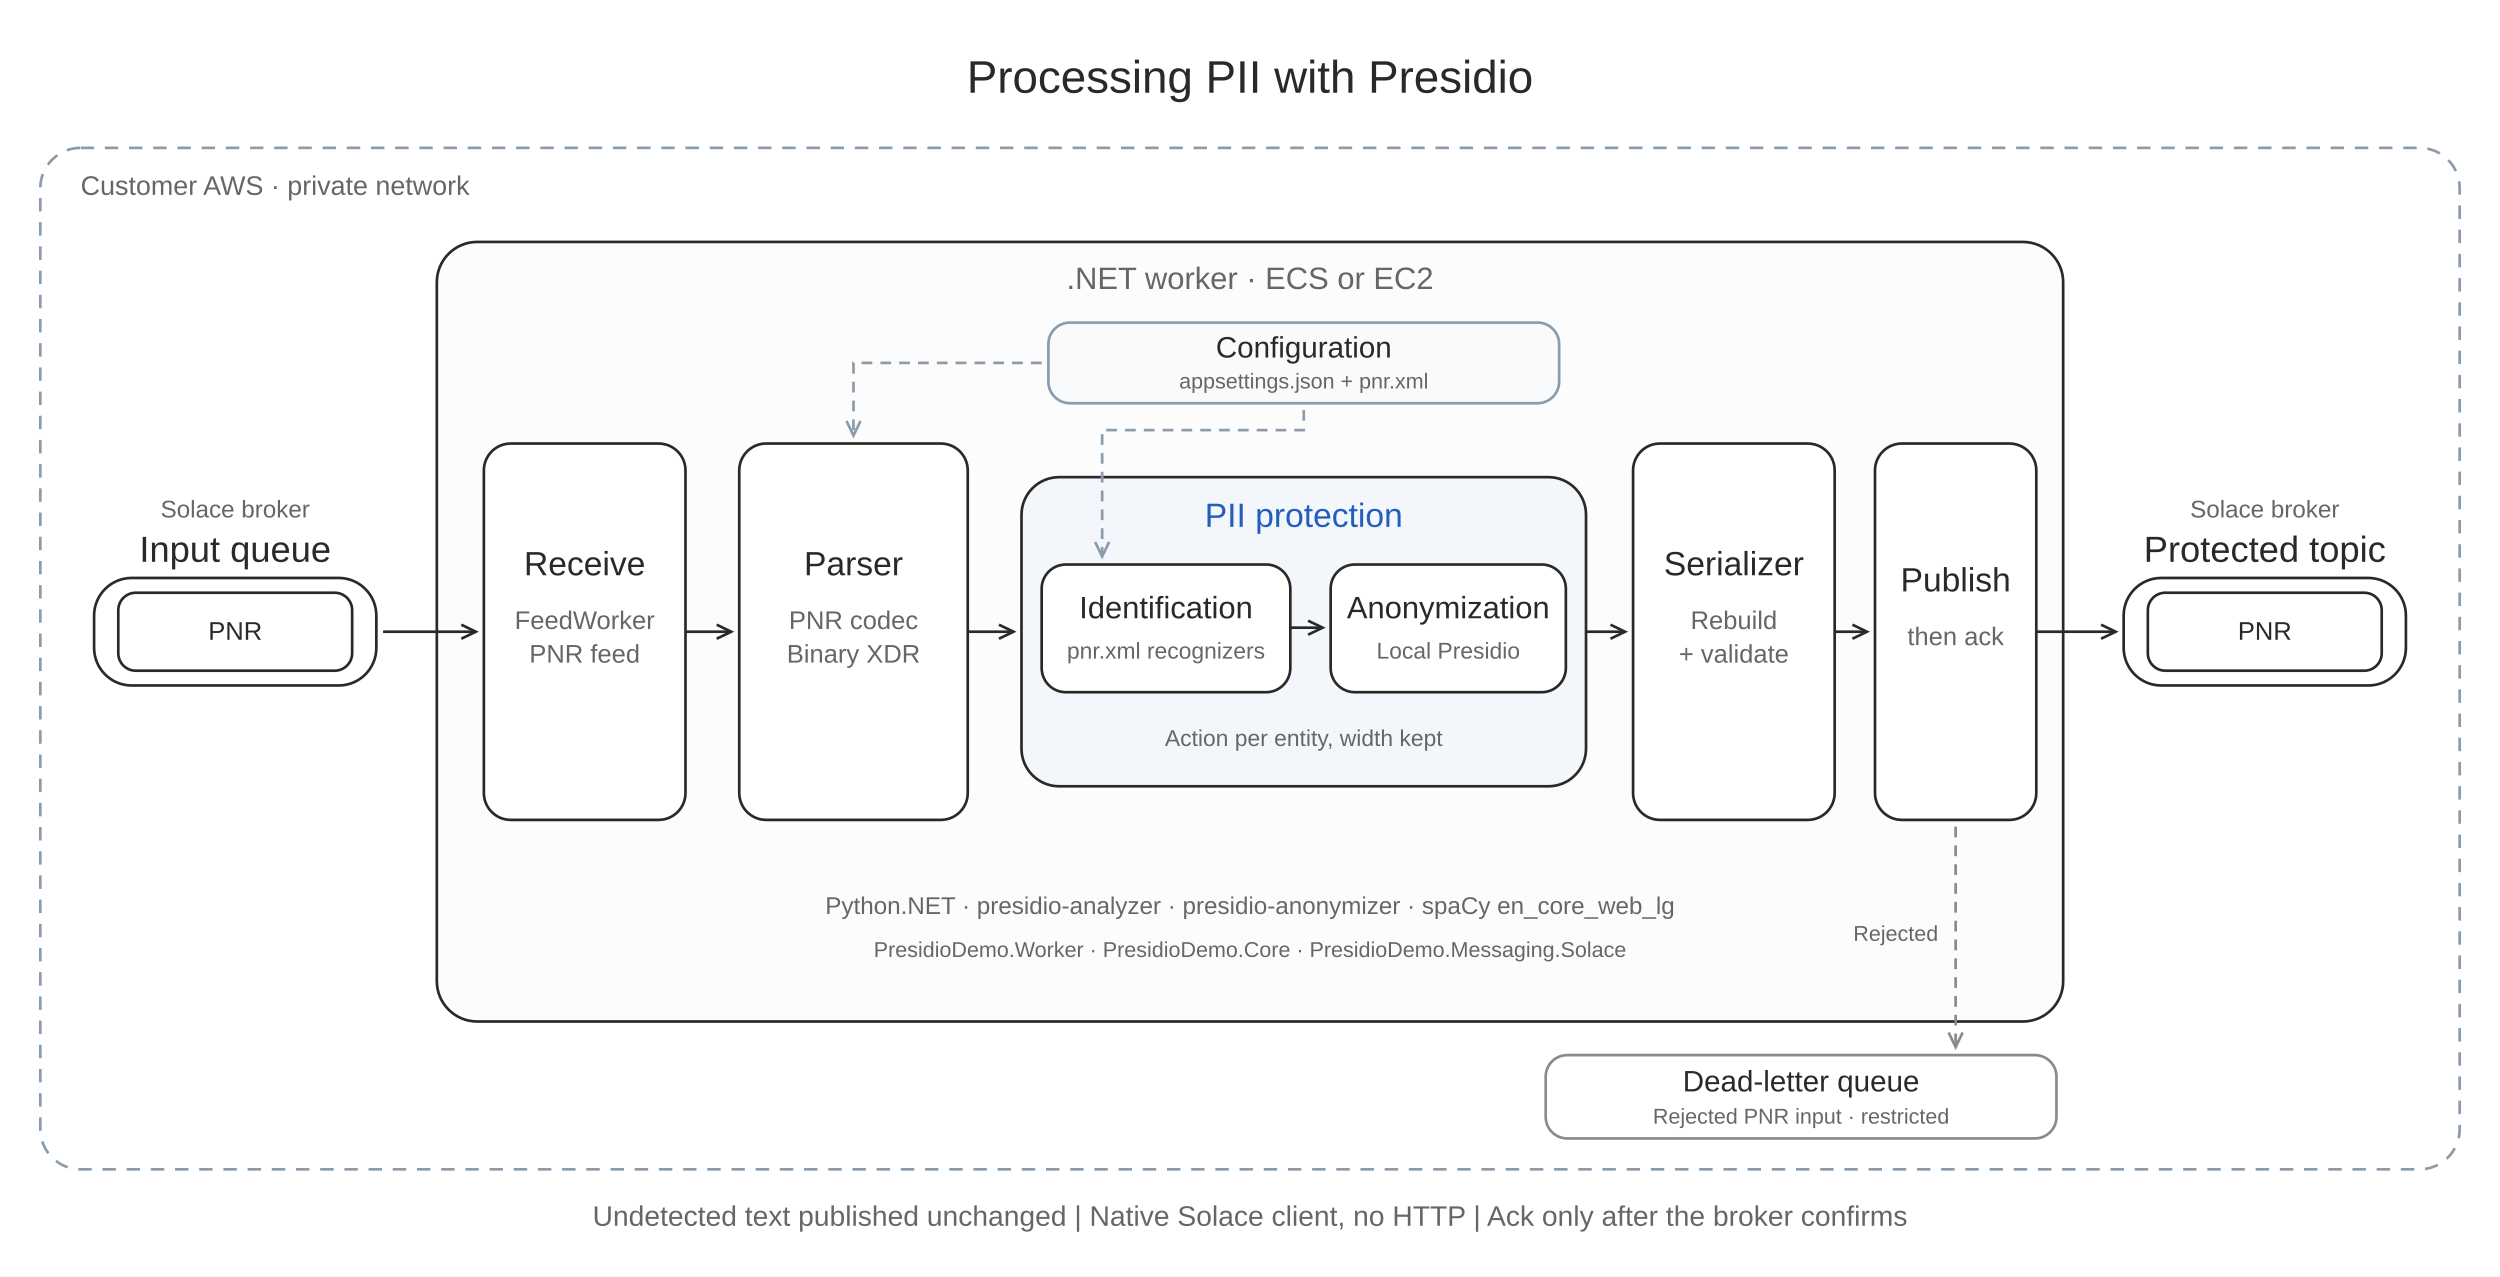
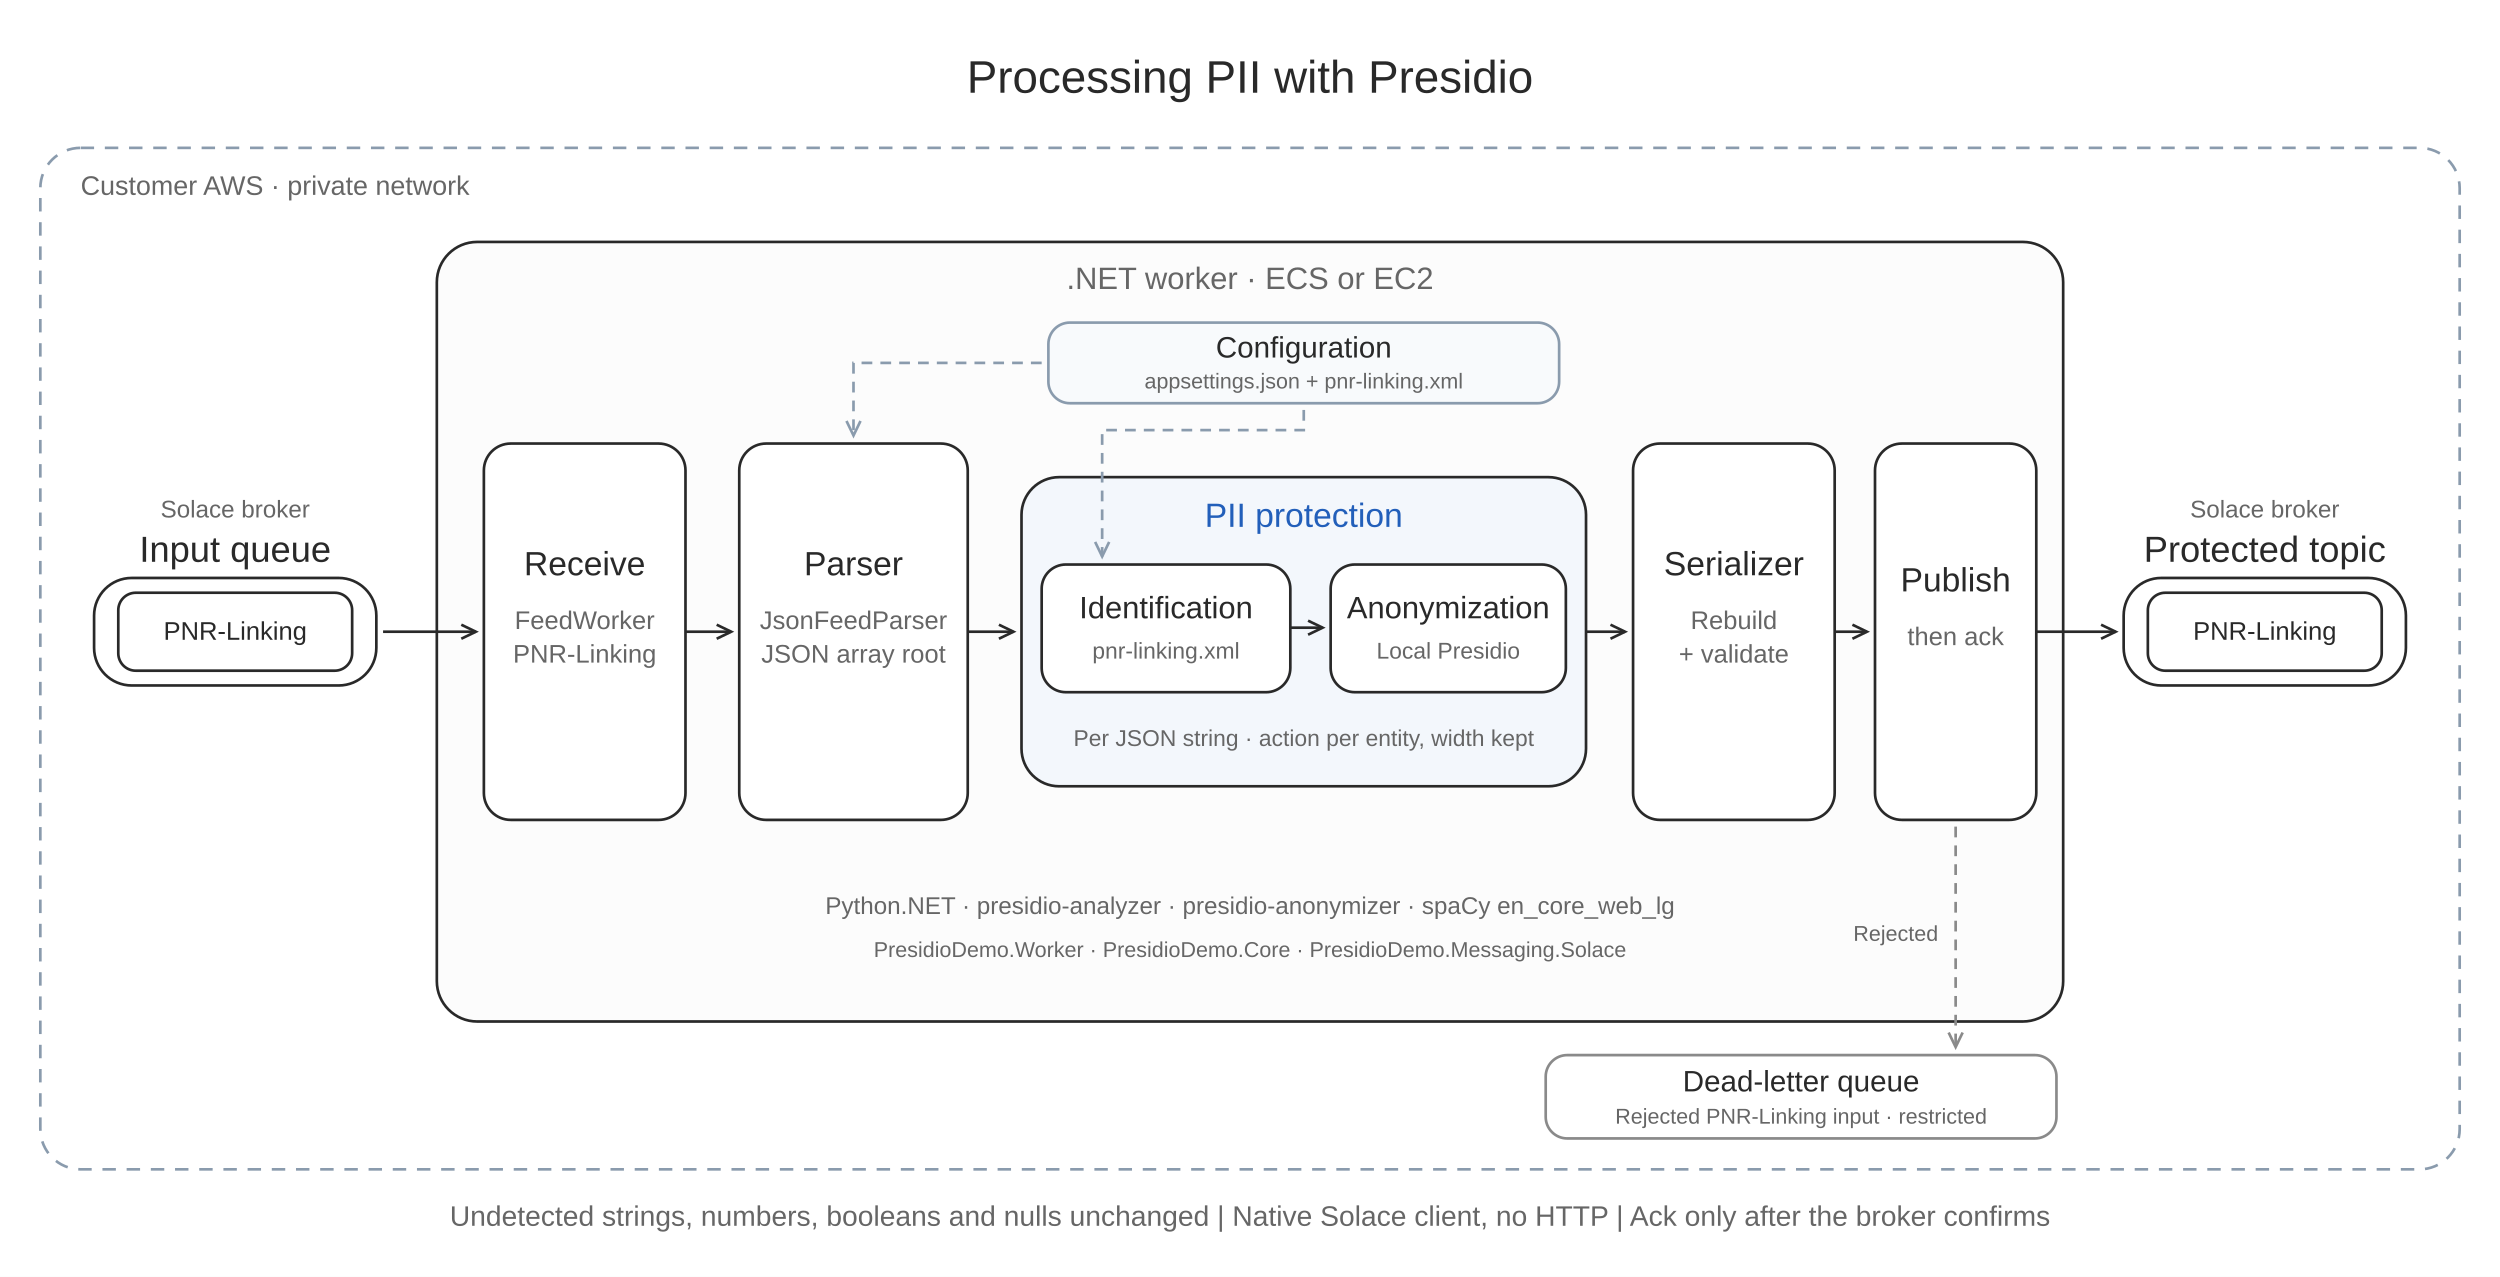
<svg xmlns="http://www.w3.org/2000/svg" width="1860" height="950" viewBox="0 0 1860 950" role="img" aria-labelledby="title desc">
  <rect width="1860" height="950" fill="white" />
  <text x="930" y="69" text-anchor="middle" font-family="Arial,Helvetica,sans-serif" font-size="34" fill="#292929">Processing PII with Presidio</text>
  <rect x="30" y="110" width="1800" height="760" rx="30" fill="none" stroke="#8a9bad" stroke-width="2" stroke-dasharray="10 8" />
  <text x="60" y="145" text-anchor="start" font-family="Arial,Helvetica,sans-serif" font-size="20" fill="#666666">Customer AWS · private network</text>
  <text x="175" y="385" text-anchor="middle" font-family="Arial,Helvetica,sans-serif" font-size="18" fill="#666666">Solace broker</text>
  <text x="175" y="418" text-anchor="middle" font-family="Arial,Helvetica,sans-serif" font-size="27" fill="#292929">Input queue</text>
  <rect x="70" y="430" width="210" height="80" rx="28" fill="white" stroke="#292929" stroke-width="2" />
  <rect x="88" y="441" width="174" height="58" rx="13" fill="white" stroke="#292929" stroke-width="2" />
-   <text x="175" y="476" text-anchor="middle" font-family="Arial,Helvetica,sans-serif" font-size="19" fill="#292929">PNR</text>
+   <text x="175" y="476" text-anchor="middle" font-family="Arial,Helvetica,sans-serif" font-size="19" fill="#292929">PNR-Linking</text>
  <text x="1685" y="385" text-anchor="middle" font-family="Arial,Helvetica,sans-serif" font-size="18" fill="#666666">Solace broker</text>
  <text x="1685" y="418" text-anchor="middle" font-family="Arial,Helvetica,sans-serif" font-size="27" fill="#292929">Protected topic</text>
  <rect x="1580" y="430" width="210" height="80" rx="28" fill="white" stroke="#292929" stroke-width="2" />
  <rect x="1598" y="441" width="174" height="58" rx="13" fill="white" stroke="#292929" stroke-width="2" />
-   <text x="1685" y="476" text-anchor="middle" font-family="Arial,Helvetica,sans-serif" font-size="19" fill="#292929">PNR</text>
+   <text x="1685" y="476" text-anchor="middle" font-family="Arial,Helvetica,sans-serif" font-size="19" fill="#292929">PNR-Linking</text>
  <rect x="325" y="180" width="1210" height="580" rx="30" fill="#fcfcfc" stroke="#292929" stroke-width="2" />
  <text x="930" y="215" text-anchor="middle" font-family="Arial,Helvetica,sans-serif" font-size="23" fill="#666666">.NET worker · ECS or EC2</text>
  <rect x="360" y="330" width="150" height="280" rx="20" fill="white" stroke="#292929" stroke-width="2" />
  <text x="435.0" y="428.0" text-anchor="middle" font-family="Arial,Helvetica,sans-serif" font-size="25" fill="#292929">Receive</text>
  <text x="435.0" y="468.0" text-anchor="middle" font-family="Arial,Helvetica,sans-serif" font-size="19" fill="#666666">FeedWorker</text>
-   <text x="435.0" y="493.0" text-anchor="middle" font-family="Arial,Helvetica,sans-serif" font-size="19" fill="#666666">PNR feed</text>
+   <text x="435.0" y="493.0" text-anchor="middle" font-family="Arial,Helvetica,sans-serif" font-size="19" fill="#666666">PNR-Linking</text>
  <rect x="550" y="330" width="170" height="280" rx="20" fill="white" stroke="#292929" stroke-width="2" />
  <text x="635.0" y="428.0" text-anchor="middle" font-family="Arial,Helvetica,sans-serif" font-size="25" fill="#292929">Parser</text>
-   <text x="635.0" y="468.0" text-anchor="middle" font-family="Arial,Helvetica,sans-serif" font-size="19" fill="#666666">PNR codec</text>
-   <text x="635.0" y="493.0" text-anchor="middle" font-family="Arial,Helvetica,sans-serif" font-size="19" fill="#666666">Binary XDR</text>
+   <text x="635.0" y="468.0" text-anchor="middle" font-family="Arial,Helvetica,sans-serif" font-size="19" fill="#666666">JsonFeedParser</text>
+   <text x="635.0" y="493.0" text-anchor="middle" font-family="Arial,Helvetica,sans-serif" font-size="19" fill="#666666">JSON array root</text>
  <rect x="760" y="355" width="420" height="230" rx="28" fill="#f3f7fc" stroke="#292929" stroke-width="2" />
  <text x="970" y="392" text-anchor="middle" font-family="Arial,Helvetica,sans-serif" font-size="25" fill="#225fba">PII protection</text>
  <rect x="775" y="420" width="185" height="95" rx="18" fill="white" stroke="#292929" stroke-width="2" />
  <text x="867.5" y="460" text-anchor="middle" font-family="Arial,Helvetica,sans-serif" font-size="23" fill="#292929">Identification</text>
-   <text x="867.5" y="490" text-anchor="middle" font-family="Arial,Helvetica,sans-serif" font-size="17" fill="#666666">pnr.xml recognizers</text>
+   <text x="867.5" y="490" text-anchor="middle" font-family="Arial,Helvetica,sans-serif" font-size="17" fill="#666666">pnr-linking.xml</text>
  <rect x="990" y="420" width="175" height="95" rx="18" fill="white" stroke="#292929" stroke-width="2" />
  <text x="1077.5" y="460" text-anchor="middle" font-family="Arial,Helvetica,sans-serif" font-size="23" fill="#292929">Anonymization</text>
  <text x="1077.5" y="490" text-anchor="middle" font-family="Arial,Helvetica,sans-serif" font-size="17" fill="#666666">Local Presidio</text>
  <polyline points="960,467 984,467" fill="none" stroke="#292929" stroke-width="2" />
  <polyline points="973.20,461.78 984,467 973.20,472.22" fill="none" stroke="#292929" stroke-width="2" />
-   <text x="970" y="555" text-anchor="middle" font-family="Arial,Helvetica,sans-serif" font-size="17" fill="#666666">Action per entity, width kept</text>
+   <text x="970" y="555" text-anchor="middle" font-family="Arial,Helvetica,sans-serif" font-size="17" fill="#666666">Per JSON string · action per entity, width kept</text>
  <rect x="1215" y="330" width="150" height="280" rx="20" fill="white" stroke="#292929" stroke-width="2" />
  <text x="1290.0" y="428.0" text-anchor="middle" font-family="Arial,Helvetica,sans-serif" font-size="25" fill="#292929">Serializer</text>
  <text x="1290.0" y="468.0" text-anchor="middle" font-family="Arial,Helvetica,sans-serif" font-size="19" fill="#666666">Rebuild</text>
  <text x="1290.0" y="493.0" text-anchor="middle" font-family="Arial,Helvetica,sans-serif" font-size="19" fill="#666666">+ validate</text>
  <rect x="1395" y="330" width="120" height="280" rx="20" fill="white" stroke="#292929" stroke-width="2" />
  <text x="1455.0" y="440.0" text-anchor="middle" font-family="Arial,Helvetica,sans-serif" font-size="25" fill="#292929">Publish</text>
  <text x="1455.0" y="480.0" text-anchor="middle" font-family="Arial,Helvetica,sans-serif" font-size="19" fill="#666666">then ack</text>
  <rect x="780" y="240" width="380" height="60" rx="16" fill="#f8fafc" stroke="#8a9bad" stroke-width="2" />
  <text x="970" y="266" text-anchor="middle" font-family="Arial,Helvetica,sans-serif" font-size="22" fill="#292929">Configuration</text>
-   <text x="970" y="289" text-anchor="middle" font-family="Arial,Helvetica,sans-serif" font-size="16" fill="#666666">appsettings.json + pnr.xml</text>
+   <text x="970" y="289" text-anchor="middle" font-family="Arial,Helvetica,sans-serif" font-size="16" fill="#666666">appsettings.json + pnr-linking.xml</text>
  <polyline points="775,270 635,270 635,324" fill="none" stroke="#8a9bad" stroke-width="2" stroke-dasharray="8 6" />
  <polyline points="640.22,313.20 635,324 629.78,313.20" fill="none" stroke="#8a9bad" stroke-width="2" />
  <polyline points="970,305 970,320 820,320 820,414" fill="none" stroke="#8a9bad" stroke-width="2" stroke-dasharray="8 6" />
  <polyline points="825.22,403.20 820,414 814.78,403.20" fill="none" stroke="#8a9bad" stroke-width="2" />
  <polyline points="285,470 354,470" fill="none" stroke="#292929" stroke-width="2" />
  <polyline points="343.20,464.78 354,470 343.20,475.22" fill="none" stroke="#292929" stroke-width="2" />
  <polyline points="510,470 544,470" fill="none" stroke="#292929" stroke-width="2" />
  <polyline points="533.20,464.78 544,470 533.20,475.22" fill="none" stroke="#292929" stroke-width="2" />
  <polyline points="720,470 754,470" fill="none" stroke="#292929" stroke-width="2" />
  <polyline points="743.20,464.78 754,470 743.20,475.22" fill="none" stroke="#292929" stroke-width="2" />
  <polyline points="1180,470 1209,470" fill="none" stroke="#292929" stroke-width="2" />
  <polyline points="1198.20,464.78 1209,470 1198.20,475.22" fill="none" stroke="#292929" stroke-width="2" />
  <polyline points="1365,470 1389,470" fill="none" stroke="#292929" stroke-width="2" />
  <polyline points="1378.20,464.78 1389,470 1378.20,475.22" fill="none" stroke="#292929" stroke-width="2" />
  <polyline points="1515,470 1574,470" fill="none" stroke="#292929" stroke-width="2" />
  <polyline points="1563.20,464.78 1574,470 1563.20,475.22" fill="none" stroke="#292929" stroke-width="2" />
  <text x="930" y="680" text-anchor="middle" font-family="Arial,Helvetica,sans-serif" font-size="18" fill="#666666">Python.NET · presidio-analyzer · presidio-anonymizer · spaCy en_core_web_lg</text>
  <text x="930" y="712" text-anchor="middle" font-family="Arial,Helvetica,sans-serif" font-size="16" fill="#666666">PresidioDemo.Worker · PresidioDemo.Core · PresidioDemo.Messaging.Solace</text>
  <rect x="1150" y="785" width="380" height="62" rx="16" fill="white" stroke="#8a8a8a" stroke-width="2" />
  <text x="1340" y="812" text-anchor="middle" font-family="Arial,Helvetica,sans-serif" font-size="22" fill="#292929">Dead-letter queue</text>
-   <text x="1340" y="836" text-anchor="middle" font-family="Arial,Helvetica,sans-serif" font-size="16" fill="#666666">Rejected PNR input · restricted</text>
+   <text x="1340" y="836" text-anchor="middle" font-family="Arial,Helvetica,sans-serif" font-size="16" fill="#666666">Rejected PNR-Linking input · restricted</text>
  <polyline points="1455,615 1455,779" fill="none" stroke="#8a8a8a" stroke-width="2" stroke-dasharray="8 6" />
  <polyline points="1460.22,768.20 1455,779 1449.78,768.20" fill="none" stroke="#8a8a8a" stroke-width="2" />
  <text x="1442" y="700" text-anchor="end" font-family="Arial,Helvetica,sans-serif" font-size="16" fill="#666666">Rejected</text>
-   <text x="930" y="912" text-anchor="middle" font-family="Arial,Helvetica,sans-serif" font-size="21" fill="#666666">Undetected text published unchanged  |  Native Solace client, no HTTP  |  Ack only after the broker confirms</text>
+   <text x="930" y="912" text-anchor="middle" font-family="Arial,Helvetica,sans-serif" font-size="21" fill="#666666">Undetected strings, numbers, booleans and nulls unchanged  |  Native Solace client, no HTTP  |  Ack only after the broker confirms</text>
</svg>
